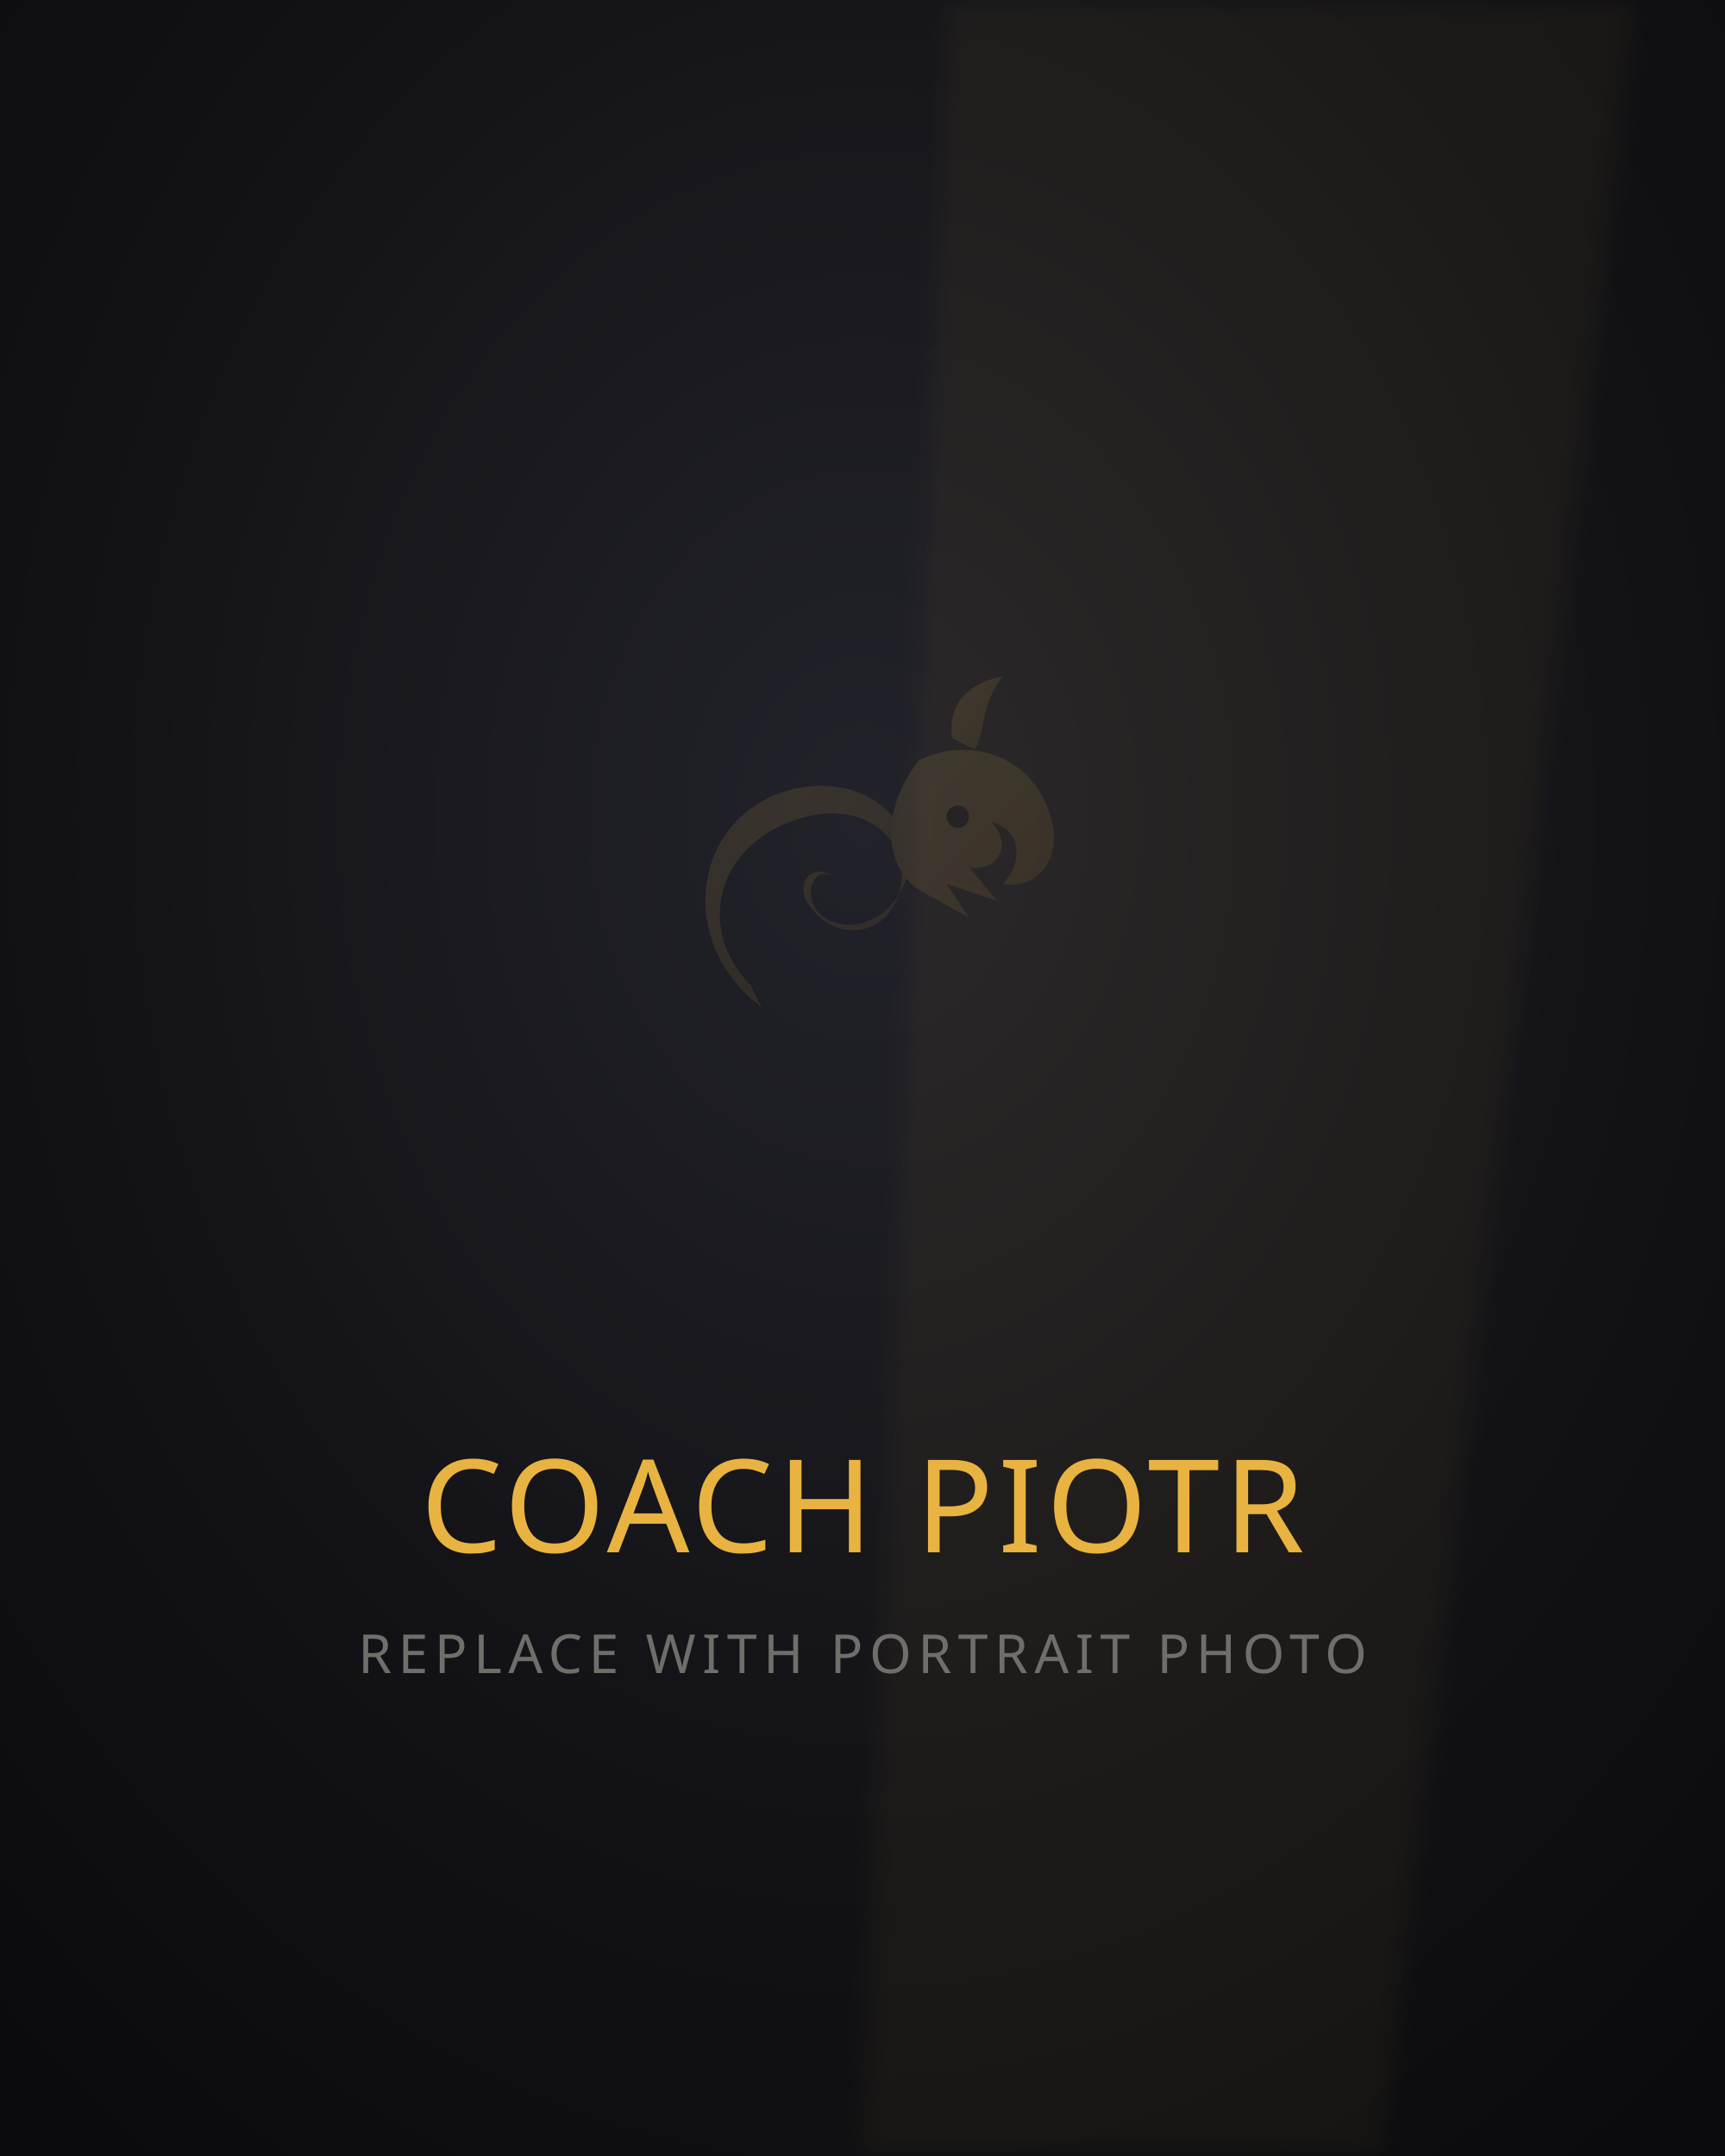
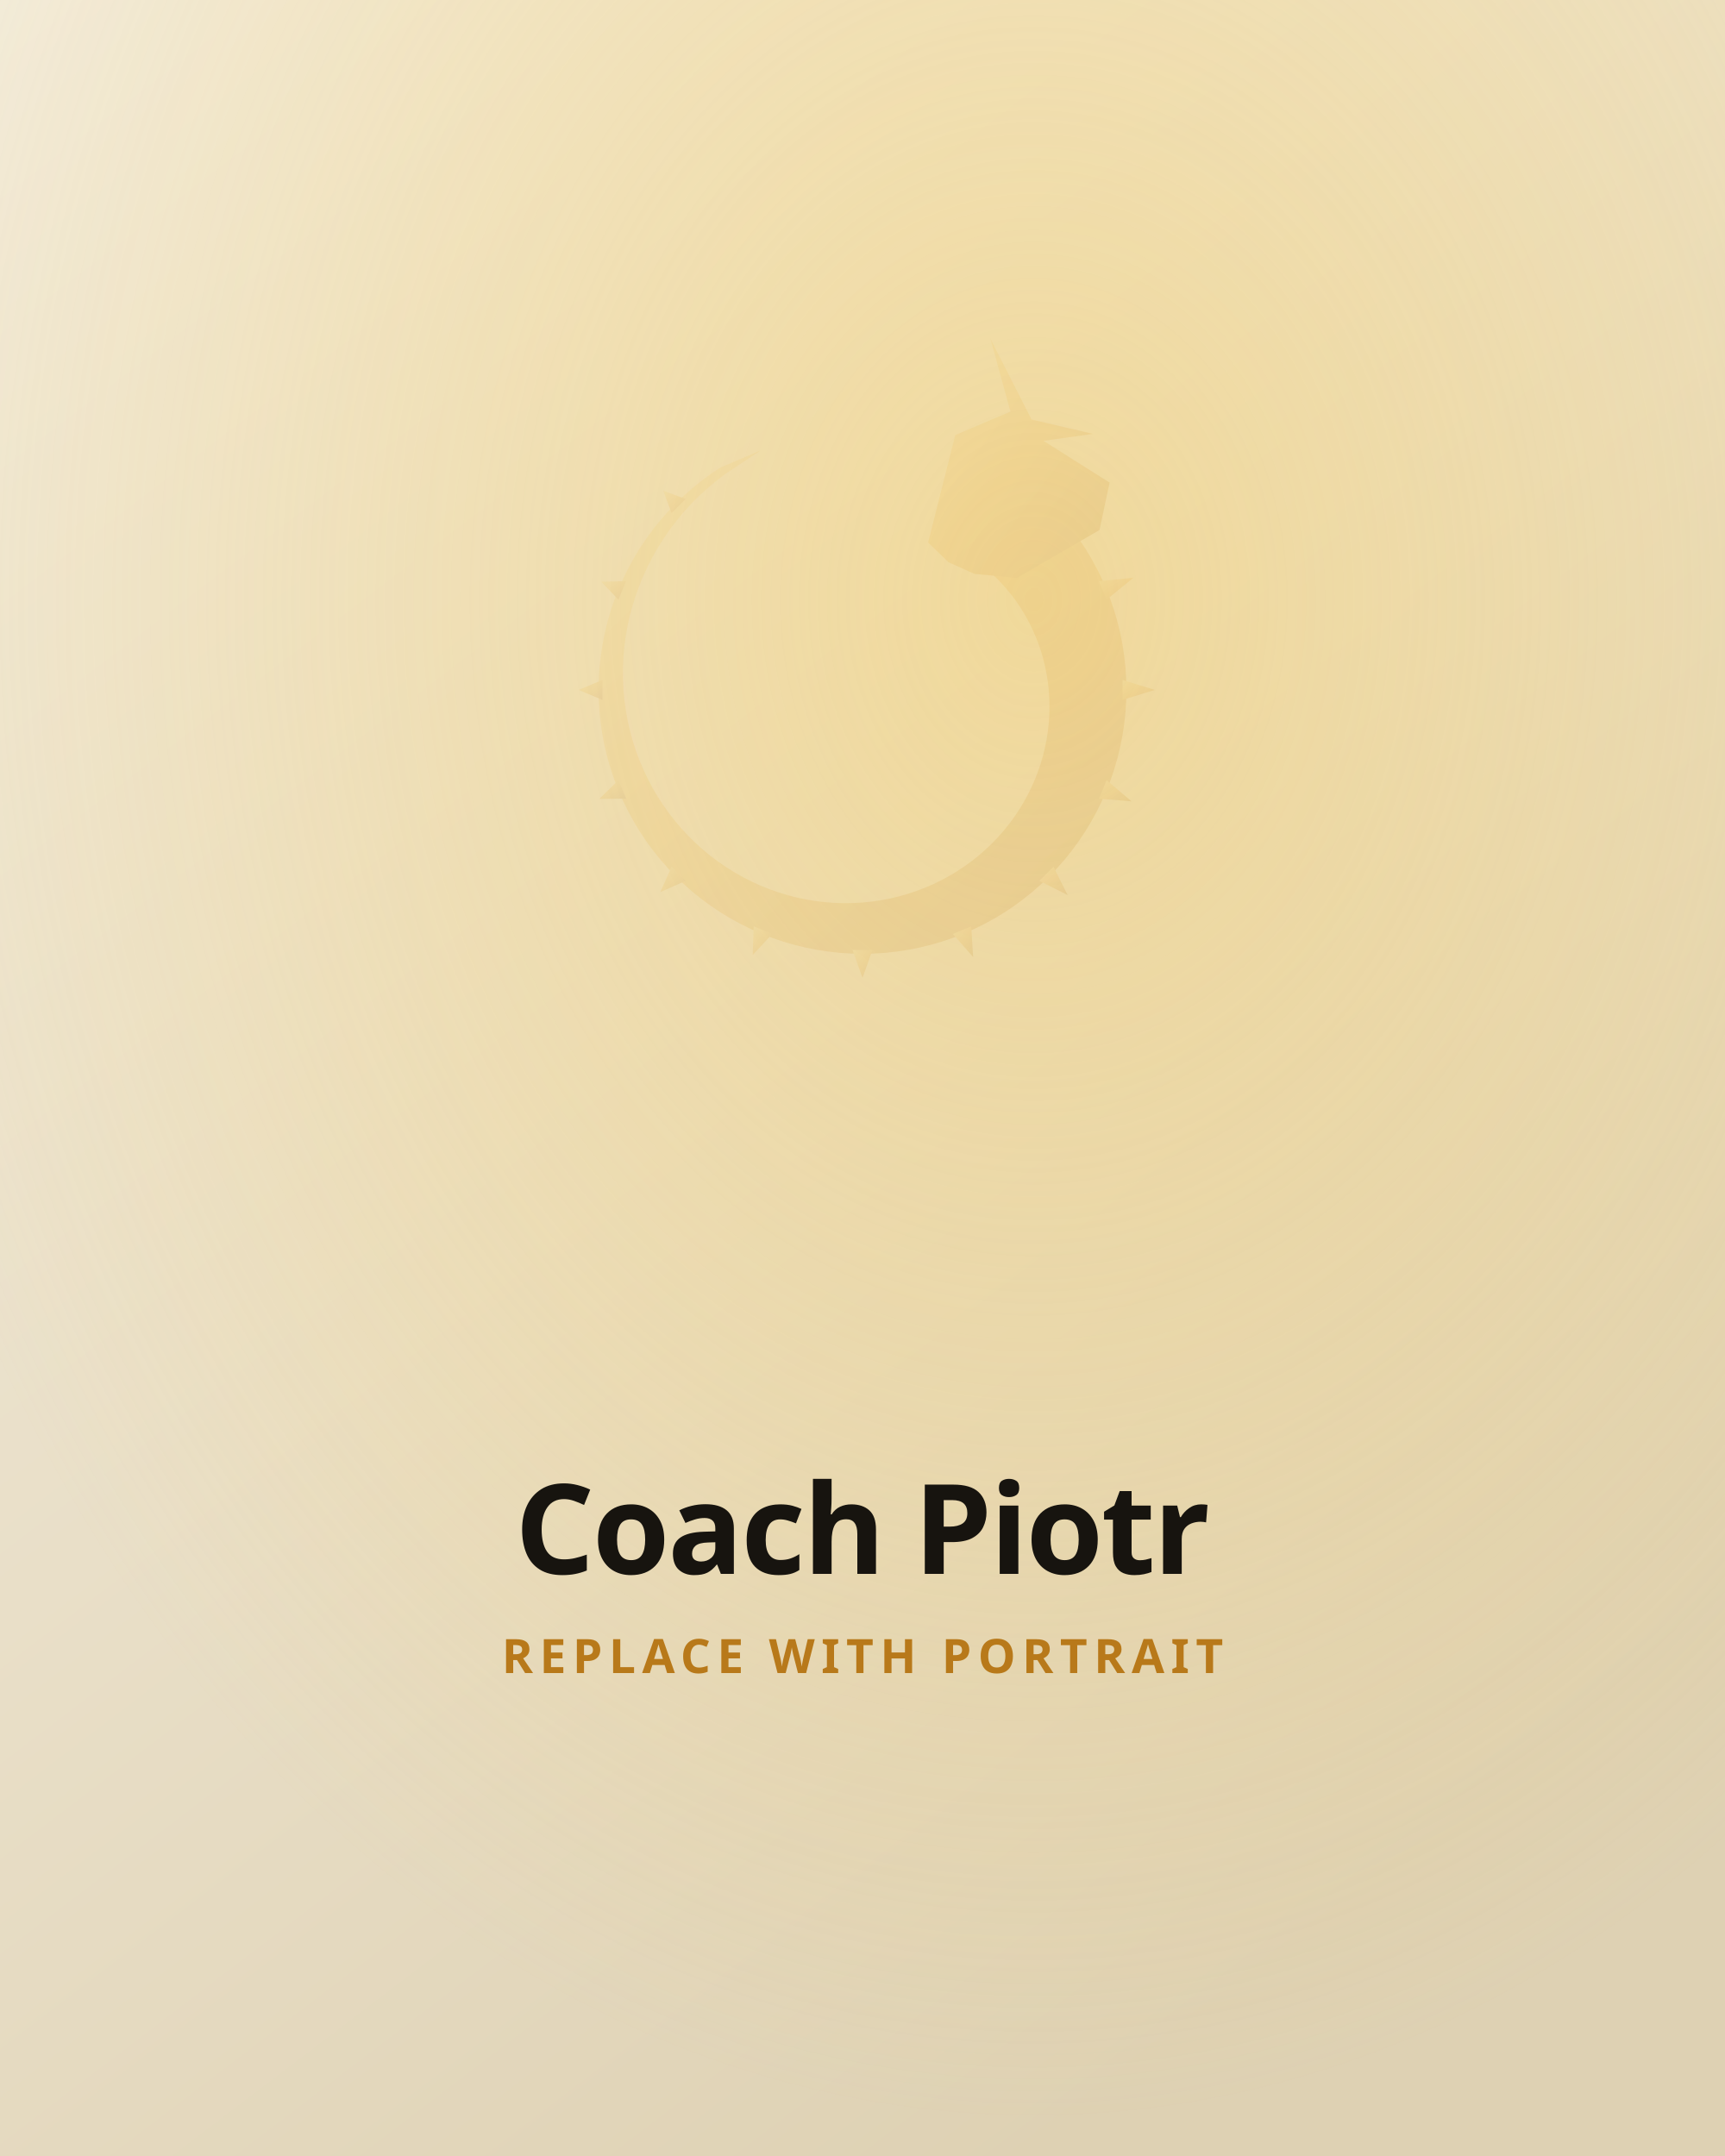
- <svg xmlns="http://www.w3.org/2000/svg" viewBox="0 0 800 1000" preserveAspectRatio="xMidYMid slice" role="img" aria-label="COACH PIOTR">
+ <svg xmlns="http://www.w3.org/2000/svg" viewBox="0 0 800 1000" preserveAspectRatio="xMidYMid slice" role="img" aria-label="Coach Piotr">
  <defs>
-     <radialGradient id="bg" cx="50%" cy="38%" r="80%">
-       <stop offset="0" stop-color="#22222a" />
-       <stop offset="55%" stop-color="#131317" />
-       <stop offset="100%" stop-color="#0a0a0c" />
+     <linearGradient id="bg" x1="0" y1="0" x2="0.6" y2="1">
+       <stop offset="0" stop-color="#f2ebda" />
+       <stop offset="55%" stop-color="#e9dfc8" />
+       <stop offset="100%" stop-color="#ded1b3" />
+     </linearGradient>
+     <radialGradient id="warm" cx="60%" cy="28%" r="70%">
+       <stop offset="0" stop-color="#f7d16b" stop-opacity="0.5" />
+       <stop offset="100%" stop-color="#f7d16b" stop-opacity="0" />
    </radialGradient>
-     <linearGradient id="gold" x1="0" y1="0" x2="1" y2="1">
-       <stop offset="0" stop-color="#f5c95e" />
-       <stop offset="1" stop-color="#b8862a" />
+     <linearGradient id="g" x1="0" y1="0" x2="1" y2="1">
+       <stop offset="0" stop-color="#f7d16b" />
+       <stop offset="0.5" stop-color="#e9a82d" />
+       <stop offset="1" stop-color="#b8791a" />
    </linearGradient>
-     <filter id="soft">
-       <feGaussianBlur stdDeviation="5" />
-     </filter>
  </defs>
  <rect width="800" height="1000" fill="url(#bg)" />
-   <path d="M440 -20 L760.0 -20 L640.0 1000 L400.0 1000 Z" fill="#e8b341" opacity="0.05" filter="url(#soft)" />
-   <g opacity="0.12" transform="translate(270.0 280.0) scale(2.6)" fill="url(#gold)">
-     <path d="M30 68 C20 58 24 42 40 38 C52 35 60 44 56 53 C53 60 44 60 40 53 C38 49 42 46 45 49 C43 47 40 49 41 53 C43 59 53 59 57 51 C62 41 52 30 38 33 C20 37 16 60 32 72 Z" />
-     <path d="M60 28 C70 23 82 28 84 40 C85 46 81 51 75 50 C79 46 78 40 73 39 C77 43 74 48 69 47 L74 53 L65 50 L69 56 L60 51 C54 47 53 37 60 28 Z" />
-     <path d="M66 24 C65 18 69 14 75 13 C71 18 72 23 70 26 Z" />
-     <circle cx="67" cy="38" r="2" fill="#0a0a0c" />
+   <rect width="800" height="1000" fill="url(#warm)" />
+   <g transform="translate(230 150) scale(1.7)" opacity="0.14">
+     <g fill="url(#g)">
+       <path d="M 136.00,37.65 L 138.69,39.28 L 141.30,41.02 L 143.83,42.88 L 146.28,44.84 L 148.64,46.92 L 150.91,49.09 L 153.08,51.36 L 155.16,53.72 L 157.12,56.17 L 158.98,58.70 L 160.72,61.31 L 162.35,64.00 L 163.86,66.75 L 165.25,69.57 L 166.52,72.45 L 167.66,75.37 L 168.67,78.35 L 169.55,81.37 L 170.29,84.42 L 170.91,87.50 L 171.38,90.60 L 171.73,93.72 L 171.93,96.86 L 172.00,100.00 L 171.93,103.14 L 171.73,106.28 L 171.38,109.40 L 170.91,112.50 L 170.29,115.58 L 169.55,118.63 L 168.67,121.65 L 167.66,124.63 L 166.52,127.55 L 165.25,130.43 L 163.86,133.25 L 162.35,136.00 L 160.72,138.69 L 158.98,141.30 L 157.12,143.83 L 155.16,146.28 L 153.08,148.64 L 150.91,150.91 L 148.64,153.08 L 146.28,155.16 L 143.83,157.12 L 141.30,158.98 L 138.69,160.72 L 136.00,162.35 L 133.25,163.86 L 130.43,165.25 L 127.55,166.52 L 124.63,167.66 L 121.65,168.67 L 118.63,169.55 L 115.58,170.29 L 112.50,170.91 L 109.40,171.38 L 106.28,171.73 L 103.14,171.93 L 100.00,172.00 L 96.86,171.93 L 93.72,171.73 L 90.60,171.38 L 87.50,170.91 L 84.42,170.29 L 81.37,169.55 L 78.35,168.67 L 75.37,167.66 L 72.45,166.52 L 69.57,165.25 L 66.75,163.86 L 64.00,162.35 L 61.31,160.72 L 58.70,158.98 L 56.17,157.12 L 53.72,155.16 L 51.36,153.08 L 49.09,150.91 L 46.92,148.64 L 44.84,146.28 L 42.88,143.83 L 41.02,141.30 L 39.28,138.69 L 37.65,136.00 L 36.14,133.25 L 34.75,130.43 L 33.48,127.55 L 32.34,124.63 L 31.33,121.65 L 30.45,118.63 L 29.71,115.58 L 29.09,112.50 L 28.62,109.40 L 28.27,106.28 L 28.07,103.14 L 28.00,100.00 L 28.07,96.86 L 28.27,93.72 L 28.62,90.60 L 29.09,87.50 L 29.71,84.42 L 30.45,81.37 L 31.33,78.35 L 32.34,75.37 L 33.48,72.45 L 34.75,69.57 L 36.14,66.75 L 37.65,64.00 L 39.28,61.31 L 41.02,58.70 L 42.88,56.17 L 44.84,53.72 L 46.92,51.36 L 49.09,49.09 L 51.36,46.92 L 53.72,44.84 L 56.17,42.88 L 58.70,41.02 L 61.31,39.28 L 72.26,34.64 L 72.26,34.64 L 62.50,41.13 L 60.08,42.99 L 57.75,44.94 L 55.52,46.99 L 53.38,49.13 L 51.35,51.35 L 49.42,53.65 L 47.60,56.03 L 45.89,58.48 L 44.30,61.00 L 42.82,63.57 L 41.46,66.20 L 40.22,68.88 L 39.10,71.60 L 38.10,74.36 L 37.23,77.15 L 36.48,79.97 L 35.86,82.81 L 35.37,85.67 L 35.00,88.54 L 34.76,91.41 L 34.65,94.28 L 34.66,97.15 L 34.80,100.00 L 35.06,102.84 L 35.45,105.65 L 35.95,108.43 L 36.58,111.18 L 37.32,113.90 L 38.18,116.56 L 39.15,119.19 L 40.24,121.75 L 41.43,124.26 L 42.72,126.71 L 44.12,129.09 L 45.61,131.40 L 47.20,133.63 L 48.88,135.79 L 50.65,137.86 L 52.51,139.85 L 54.44,141.75 L 56.44,143.56 L 58.52,145.27 L 60.66,146.88 L 62.87,148.39 L 65.13,149.80 L 67.44,151.11 L 69.80,152.31 L 72.20,153.40 L 74.64,154.38 L 77.12,155.25 L 79.62,156.01 L 82.14,156.65 L 84.68,157.18 L 87.23,157.60 L 89.79,157.91 L 92.35,158.10 L 94.91,158.18 L 97.46,158.14 L 100.00,158.00 L 102.52,157.74 L 105.02,157.38 L 107.49,156.91 L 109.93,156.33 L 112.34,155.65 L 114.70,154.86 L 117.02,153.98 L 119.29,153.00 L 121.51,151.92 L 123.67,150.75 L 125.77,149.50 L 127.80,148.15 L 129.77,146.72 L 131.66,145.22 L 133.48,143.63 L 135.22,141.98 L 136.89,140.26 L 138.47,138.47 L 139.96,136.62 L 141.37,134.71 L 142.68,132.75 L 143.91,130.74 L 145.04,128.69 L 146.07,126.60 L 147.01,124.47 L 147.85,122.31 L 148.60,120.13 L 149.24,117.92 L 149.78,115.70 L 150.23,113.46 L 150.57,111.21 L 150.82,108.96 L 150.96,106.71 L 151.01,104.46 L 150.95,102.22 L 150.80,100.00 L 150.55,97.79 L 150.21,95.61 L 149.77,93.45 L 149.24,91.32 L 148.62,89.22 L 147.91,87.16 L 147.11,85.15 L 146.23,83.17 L 145.27,81.25 L 144.23,79.38 L 143.11,77.56 L 141.92,75.80 L 140.65,74.10 L 139.32,72.47 L 137.92,70.90 L 136.46,69.40 L 134.95,67.98 L 133.38,66.62 L 131.75,65.35 L 130.08,64.15 L 128.37,63.03 L 126.61,61.99 L 124.82,61.04 L 123.00,60.16 Z" />
+       <path d="M 152.09,51.76 L 156.79,43.21 L 148.24,47.91 Z" />
+       <path d="M 166.59,75.37 L 173.93,69.38 L 164.50,70.33 Z" />
+       <path d="M 170.95,102.73 L 179.74,100.00 L 170.95,97.27 Z" />
+       <path d="M 164.50,129.67 L 173.40,130.40 L 166.59,124.63 Z" />
+       <path d="M 148.24,152.09 L 155.98,155.98 L 152.09,148.24 Z" />
+       <path d="M 124.63,166.59 L 130.18,172.87 L 129.67,164.50 Z" />
+       <path d="M 97.27,170.95 L 100.00,178.59 L 102.73,170.95 Z" />
+       <path d="M 70.33,164.50 L 70.04,172.34 L 75.37,166.59 Z" />
+       <path d="M 47.91,148.24 L 44.84,155.16 L 51.76,152.09 Z" />
+       <path d="M 33.41,124.63 L 28.19,129.74 L 35.50,129.67 Z" />
+       <path d="M 29.05,97.27 L 22.56,100.00 L 29.05,102.73 Z" />
+       <path d="M 35.50,70.33 L 28.72,70.47 L 33.41,75.37 Z" />
+       <path d="M 51.76,47.91 L 45.65,45.65 L 47.91,51.76 Z" />
+       <path d="M 117.90,59.80 L 125.31,30.46 L 140.37,24.07 L 134.89,4.15 L 146.10,26.22 L 162.90,30.14 L 149.37,32.04 L 167.41,43.43 L 164.66,56.38 L 142.07,69.44 L 130.56,68.35 L 123.49,65.18 Z" />
+     </g>
  </g>
-   <g transform="translate(400.0 720.0)" text-anchor="middle">
-     <text font-family="Anton, sans-serif" font-size="60" fill="#e8b341" letter-spacing="2" text-transform="uppercase">COACH PIOTR</text>
-     <text y="56" font-family="Oswald, sans-serif" font-size="25" fill="#6f6e6a" letter-spacing="3">REPLACE WITH PORTRAIT PHOTO</text>
+   <g transform="translate(400 730)" text-anchor="middle">
+     <text font-family="'Bricolage Grotesque',sans-serif" font-weight="700" font-size="58" fill="#17140f" letter-spacing="-1">Coach Piotr</text>
+     <text y="46" font-family="'Hanken Grotesk',sans-serif" font-weight="600" font-size="22" fill="#b8791a" letter-spacing="3">REPLACE WITH PORTRAIT</text>
  </g>
</svg>
